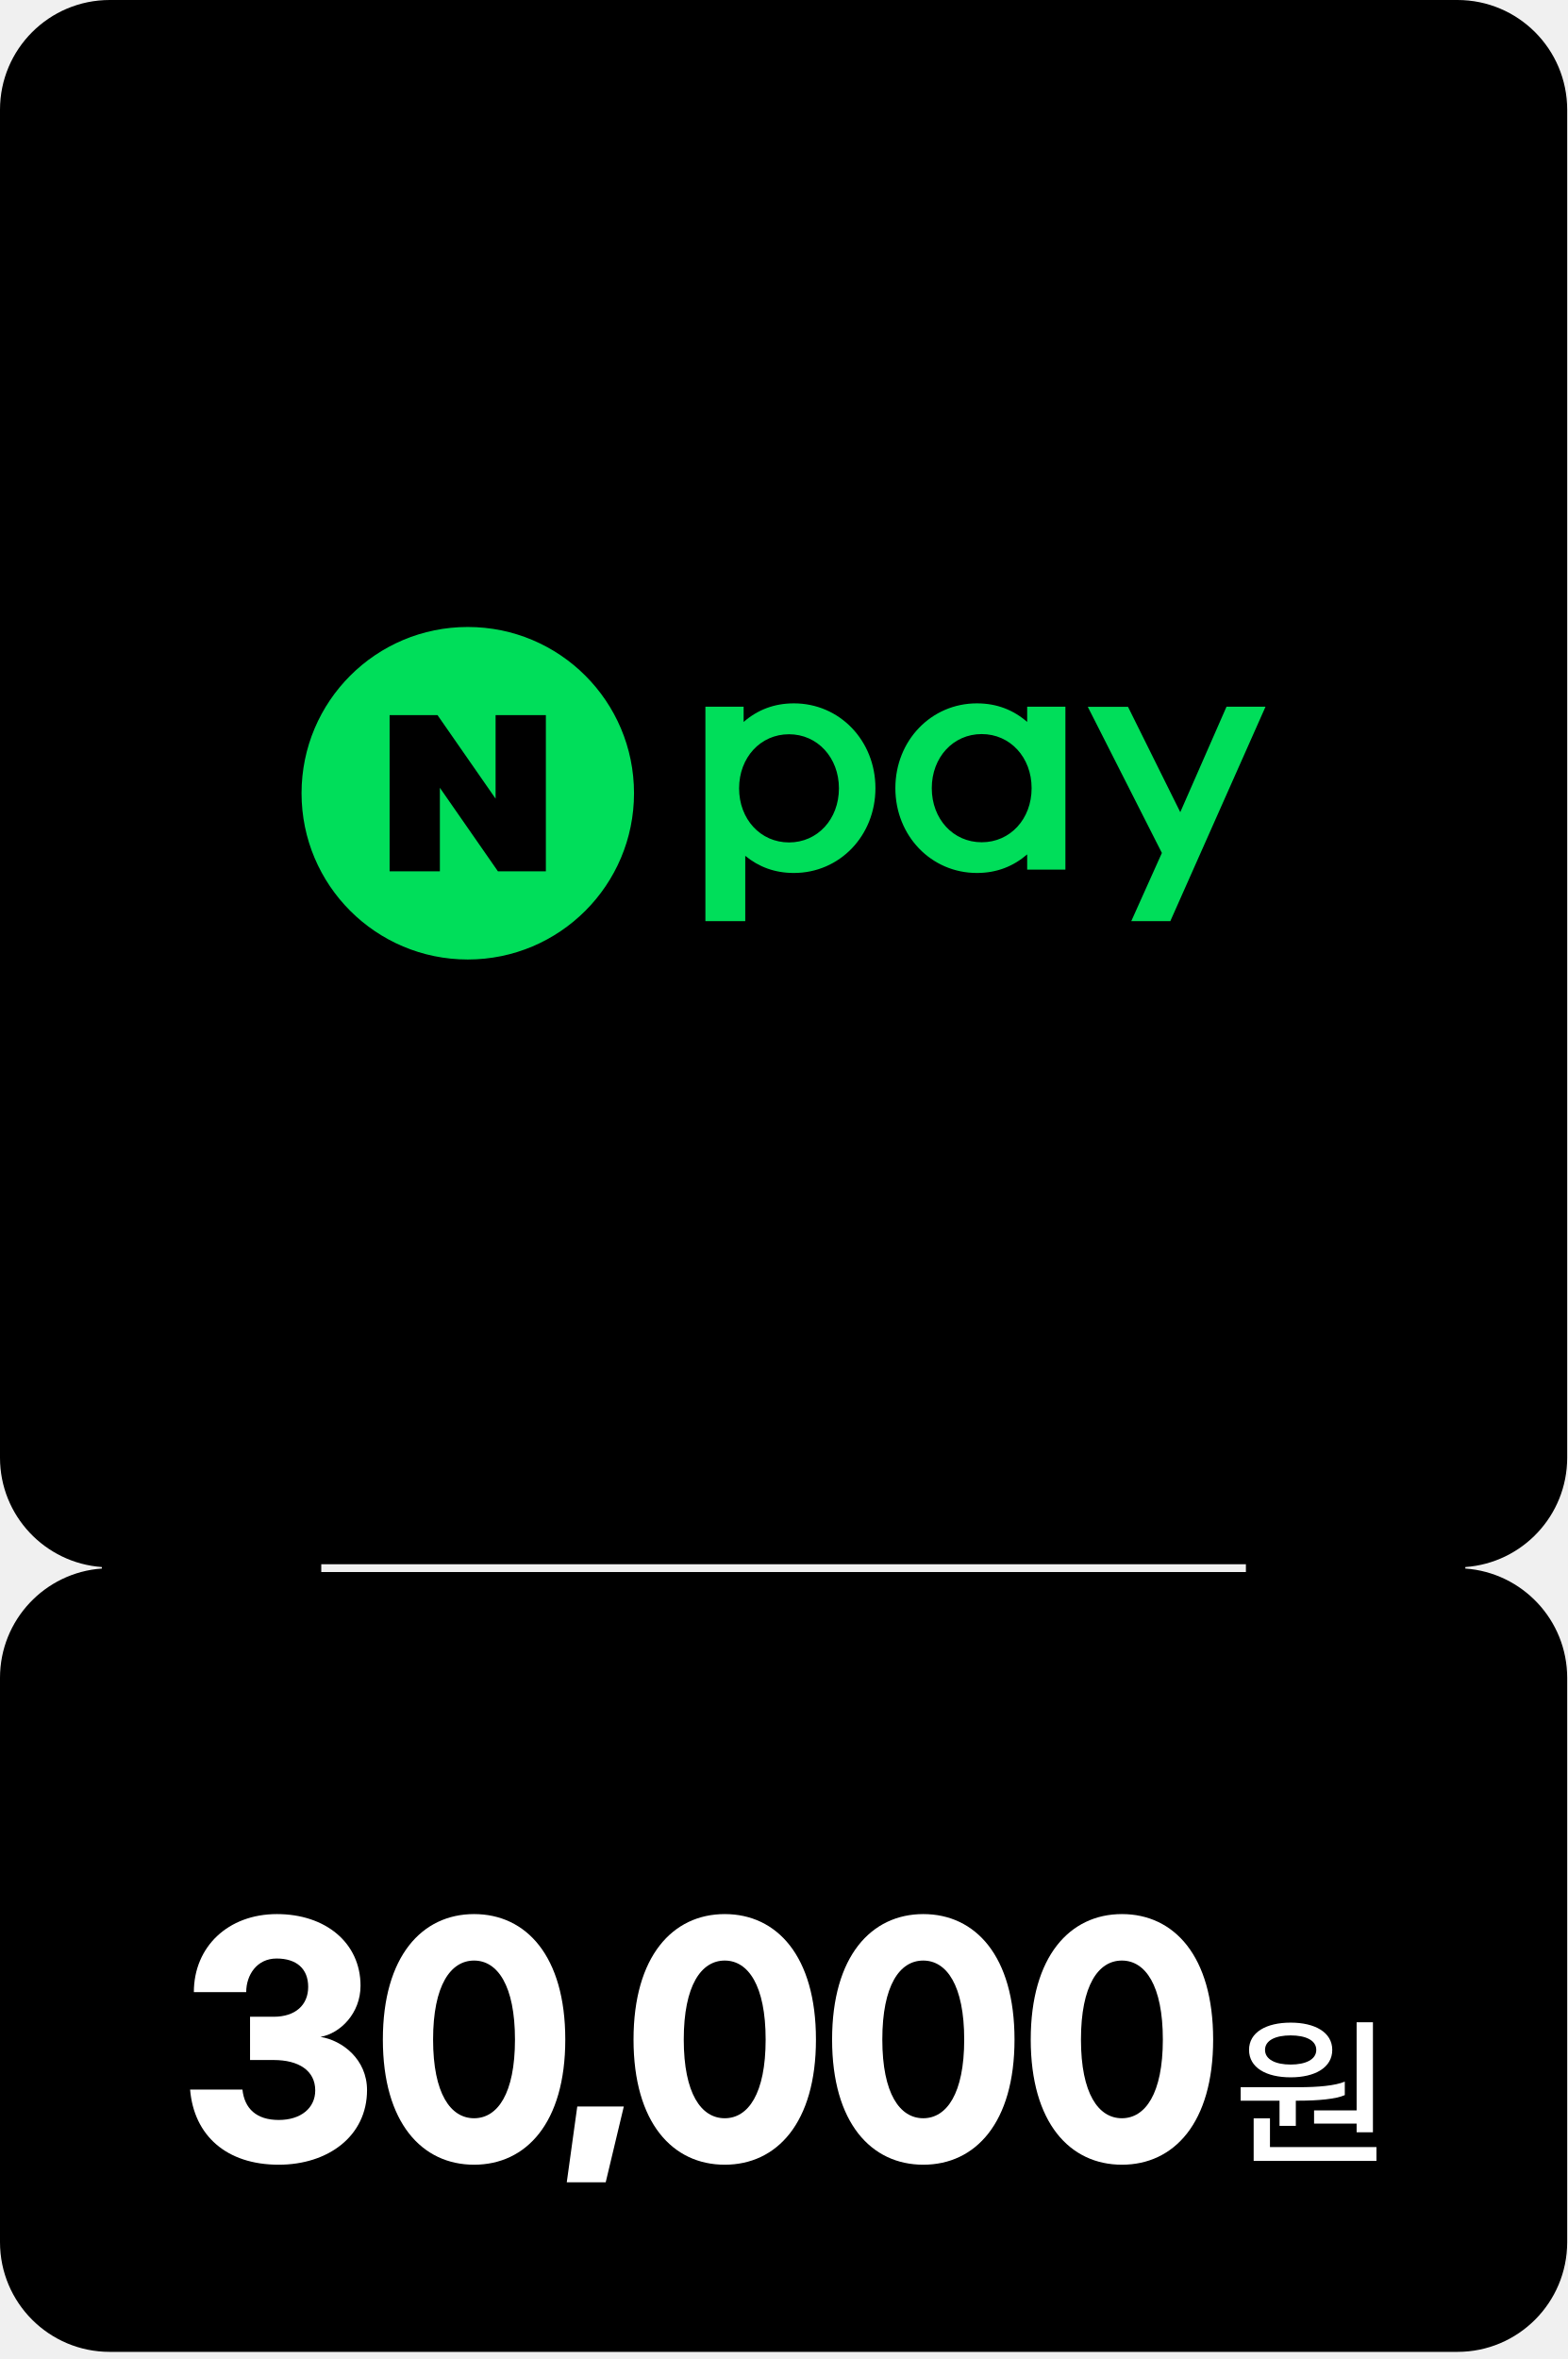
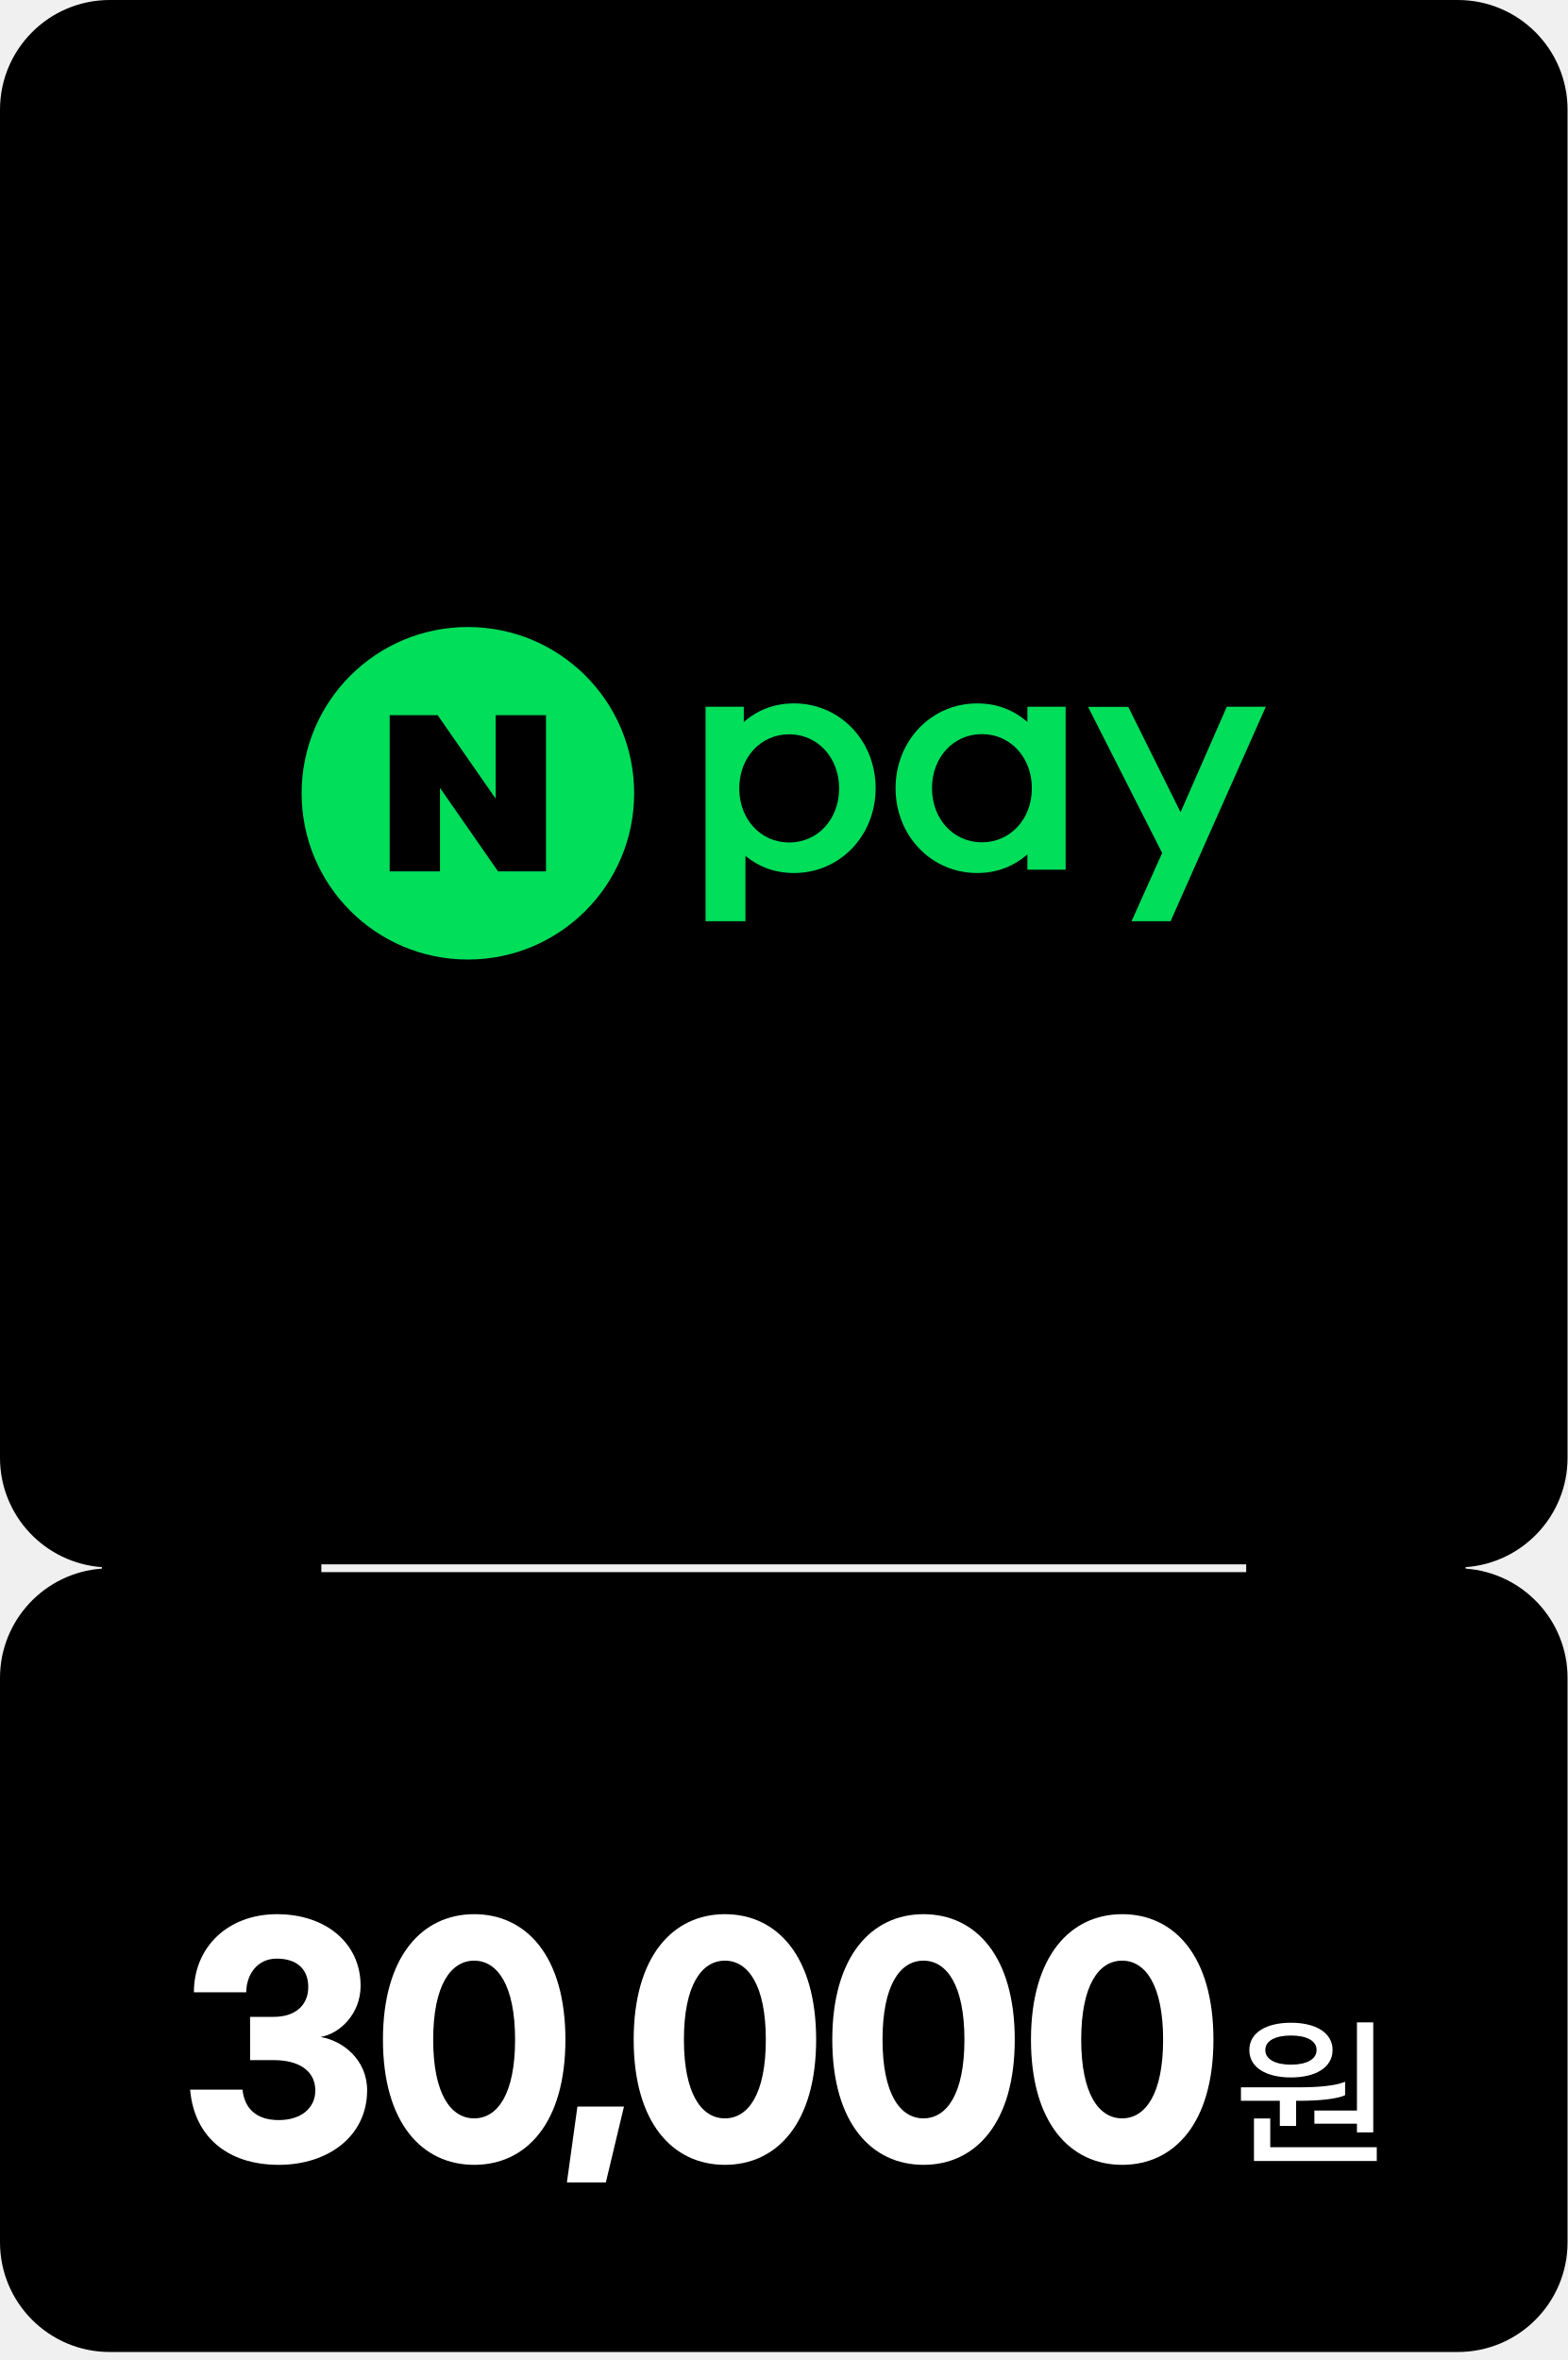
- <svg xmlns="http://www.w3.org/2000/svg" width="200" height="301" viewBox="0 0 200 301" fill="none">
-   <path d="M200 186V14C200 6.27 193.73 0 186 0H14C6.27 0 0 6.27 0 14V186C0 193.39 5.74 199.43 13 199.95V200.14C5.74 200.65 0 206.7 0 214.09V286.09C0 293.82 6.27 300.09 14 300.09H186C193.73 300.09 200 293.82 200 286.09V214.09C200 206.7 194.26 200.66 187 200.14V199.95C194.26 199.44 200 193.39 200 186ZM41 199.59H159V200.59H41V199.59Z" fill="black" />
-   <path d="M156.52 90.185L150.624 103.631L143.953 90.185H138.82L148.277 108.833L144.369 117.538H149.352L161.503 90.174H156.52V90.185ZM135.965 110.96H131.086V109.018C129.329 110.532 127.225 111.388 124.67 111.388C118.831 111.388 114.265 106.636 114.265 100.567C114.265 94.498 118.831 89.746 124.67 89.746C127.213 89.746 129.329 90.59 131.086 92.116V90.174H135.965V110.96ZM131.652 100.567C131.652 96.648 128.924 93.665 125.282 93.665C121.641 93.665 118.912 96.636 118.912 100.567C118.912 104.498 121.641 107.469 125.282 107.469C128.924 107.469 131.652 104.498 131.652 100.567ZM90.022 117.538H95.108V109.203C96.831 110.613 98.866 111.388 101.316 111.388C107.155 111.388 111.721 106.636 111.721 100.567C111.721 94.498 107.155 89.746 101.316 89.746C98.773 89.746 96.657 90.59 94.9 92.116V90.174H90.022V117.538ZM100.692 93.688C104.311 93.688 107.062 96.659 107.062 100.59C107.062 104.521 104.334 107.492 100.692 107.492C97.05 107.492 94.322 104.521 94.322 100.59C94.322 96.659 97.05 93.688 100.692 93.688Z" fill="#00DE5A" />
-   <path d="M80.912 101.214C80.912 112.925 71.42 122.429 59.697 122.429C47.974 122.429 38.483 112.937 38.483 101.214C38.483 89.492 47.974 80 59.697 80C71.42 80 80.912 89.492 80.912 101.214ZM63.246 91.249V101.908L55.836 91.249H49.72V111.18H56.136V100.521L63.547 111.18H69.663V91.249H63.246Z" fill="#00DE5A" />
-   <path d="M46.01 253.37C46.01 256.88 43.44 259.45 40.9 259.9C43.7 260.35 46.84 262.77 46.84 266.69C46.84 272.55 41.88 276.21 35.57 276.21C28.89 276.21 24.75 272.48 24.26 266.62H30.94C31.2 269.05 32.73 270.5 35.57 270.5C38.41 270.5 40.23 268.97 40.23 266.73C40.23 264.19 38.1 262.85 34.93 262.85H31.91V257.33H34.93C37.69 257.33 39.33 255.84 39.33 253.52C39.33 251.2 37.84 249.9 35.3 249.9C32.76 249.9 31.42 252.03 31.42 254.19H24.74C24.74 248.4 29.11 244.23 35.34 244.23C41.57 244.23 46.01 247.92 46.01 253.37Z" fill="white" />
-   <path d="M72.14 260.24C72.14 270.88 67.14 276.21 60.5 276.21C53.86 276.21 48.86 270.87 48.86 260.24C48.86 249.61 53.86 244.23 60.5 244.23C67.14 244.23 72.14 249.57 72.14 260.24ZM55.27 260.24C55.27 267.15 57.51 270.28 60.5 270.28C63.49 270.28 65.72 267.15 65.72 260.24C65.72 253.33 63.48 250.16 60.5 250.16C57.52 250.16 55.27 253.3 55.27 260.24Z" fill="white" />
-   <path d="M72.33 278.45L73.67 268.78H79.61L77.3 278.45H72.33Z" fill="white" />
-   <path d="M104.13 260.24C104.13 270.88 99.13 276.21 92.49 276.21C85.85 276.21 80.85 270.87 80.85 260.24C80.85 249.61 85.85 244.23 92.49 244.23C99.13 244.23 104.13 249.57 104.13 260.24ZM87.26 260.24C87.26 267.15 89.5 270.28 92.49 270.28C95.48 270.28 97.71 267.15 97.71 260.24C97.71 253.33 95.47 250.16 92.49 250.16C89.51 250.16 87.26 253.3 87.26 260.24Z" fill="white" />
-   <path d="M129.47 260.24C129.47 270.88 124.47 276.21 117.83 276.21C111.19 276.21 106.19 270.87 106.19 260.24C106.19 249.61 111.19 244.23 117.83 244.23C124.47 244.23 129.47 249.57 129.47 260.24ZM112.6 260.24C112.6 267.15 114.84 270.28 117.82 270.28C120.8 270.28 123.05 267.15 123.05 260.24C123.05 253.33 120.81 250.16 117.82 250.16C114.83 250.16 112.6 253.3 112.6 260.24Z" fill="white" />
-   <path d="M154.82 260.24C154.82 270.88 149.82 276.21 143.18 276.21C136.54 276.21 131.54 270.87 131.54 260.24C131.54 249.61 136.54 244.23 143.18 244.23C149.82 244.23 154.82 249.57 154.82 260.24ZM137.95 260.24C137.95 267.15 140.19 270.28 143.17 270.28C146.15 270.28 148.4 267.15 148.4 260.24C148.4 253.33 146.16 250.16 143.17 250.16C140.18 250.16 137.95 253.3 137.95 260.24Z" fill="white" />
-   <path d="M158.33 268.04V266.32H165.74C168.2 266.32 170.38 266.13 171.62 265.61V267.33C170.49 267.83 168.24 268.04 165.68 268.04H165.37V271.25H163.29V268.04H158.33ZM159.4 261.56C159.4 259.31 161.6 258.08 164.71 258.08C167.82 258.08 170.02 259.32 170.02 261.56C170.02 263.8 167.84 265.06 164.71 265.06C161.58 265.06 159.4 263.82 159.4 261.56ZM175.66 273.96V275.72H159.99V270.29H162.07V273.96H175.67H175.66ZM161.44 261.56C161.44 262.8 162.82 263.43 164.71 263.43C166.6 263.43 167.98 262.8 167.98 261.56C167.98 260.32 166.6 259.71 164.71 259.71C162.82 259.71 161.44 260.32 161.44 261.56ZM173.13 269.28V258.03H175.21V272.07H173.13V270.96H167.7V269.28H173.13Z" fill="white" />
+ <svg xmlns="http://www.w3.org/2000/svg" width="180" height="271" viewBox="0 0 180 271" fill="none">
+   <path d="M180 167.4V12.6C180 5.643 174.357 0 167.4 0H12.6C5.643 0 0 5.643 0 12.6V167.4C0 174.051 5.166 179.487 11.7 179.955V180.126C5.166 180.585 0 186.03 0 192.681V257.481C0 264.438 5.643 270.081 12.6 270.081H167.4C174.357 270.081 180 264.438 180 257.481V192.681C180 186.03 174.834 180.594 168.3 180.126V179.955C174.834 179.496 180 174.051 180 167.4ZM36.9 179.631H143.1V180.531H36.9V179.631Z" fill="black" />
+   <path d="M140.868 81.167L135.562 93.267L129.558 81.167H124.938L133.449 97.95L129.933 105.785H134.417L145.353 81.156H140.868V81.167ZM122.368 99.864H117.977V98.116C116.396 99.479 114.502 100.249 112.203 100.249C106.948 100.249 102.838 95.973 102.838 90.51C102.838 85.048 106.948 80.771 112.203 80.771C114.492 80.771 116.396 81.531 117.977 82.904V81.156H122.368V99.864ZM118.487 90.51C118.487 86.983 116.032 84.299 112.754 84.299C109.477 84.299 107.021 86.973 107.021 90.51C107.021 94.048 109.477 96.722 112.754 96.722C116.032 96.722 118.487 94.048 118.487 90.51ZM81.019 105.785H85.598V98.283C87.148 99.552 88.979 100.249 91.185 100.249C96.439 100.249 100.549 95.973 100.549 90.51C100.549 85.048 96.439 80.771 91.185 80.771C88.896 80.771 86.992 81.531 85.41 82.904V81.156H81.019V105.785ZM90.623 84.319C93.88 84.319 96.356 86.993 96.356 90.531C96.356 94.069 93.901 96.743 90.623 96.743C87.346 96.743 84.89 94.069 84.89 90.531C84.89 86.993 87.346 84.319 90.623 84.319Z" fill="#00DE5A" />
+   <path d="M72.82 91.093C72.82 101.633 64.278 110.186 53.728 110.186C43.177 110.186 34.635 101.643 34.635 91.093C34.635 80.542 43.177 72 53.728 72C64.278 72 72.82 80.542 72.82 91.093ZM56.922 82.124V91.717L50.252 82.124H44.748V100.062H50.523V90.469L57.192 100.062H62.697V82.124H56.922Z" fill="#00DE5A" />
+   <path d="M41.409 228.033C41.409 231.192 39.096 233.505 36.81 233.91C39.33 234.315 42.156 236.493 42.156 240.021C42.156 245.295 37.692 248.589 32.013 248.589C26.001 248.589 22.275 245.232 21.834 239.958H27.846C28.08 242.145 29.457 243.45 32.013 243.45C34.569 243.45 36.207 242.073 36.207 240.057C36.207 237.771 34.29 236.565 31.437 236.565H28.719V231.597H31.437C33.921 231.597 35.397 230.256 35.397 228.168C35.397 226.08 34.056 224.91 31.77 224.91C29.484 224.91 28.278 226.827 28.278 228.771H22.266C22.266 223.56 26.199 219.807 31.806 219.807C37.413 219.807 41.409 223.128 41.409 228.033Z" fill="white" />
+   <path d="M64.926 234.216C64.926 243.792 60.426 248.589 54.45 248.589C48.474 248.589 43.974 243.783 43.974 234.216C43.974 224.649 48.474 219.807 54.45 219.807C60.426 219.807 64.926 224.613 64.926 234.216ZM49.743 234.216C49.743 240.435 51.759 243.252 54.45 243.252C57.141 243.252 59.148 240.435 59.148 234.216C59.148 227.997 57.132 225.144 54.45 225.144C51.768 225.144 49.743 227.97 49.743 234.216Z" fill="white" />
+   <path d="M65.097 250.605L66.303 241.902H71.649L69.57 250.605H65.097Z" fill="white" />
+   <path d="M93.717 234.216C93.717 243.792 89.217 248.589 83.241 248.589C77.265 248.589 72.765 243.783 72.765 234.216C72.765 224.649 77.265 219.807 83.241 219.807C89.217 219.807 93.717 224.613 93.717 234.216ZM78.534 234.216C78.534 240.435 80.55 243.252 83.241 243.252C85.932 243.252 87.939 240.435 87.939 234.216C87.939 227.997 85.923 225.144 83.241 225.144C80.559 225.144 78.534 227.97 78.534 234.216Z" fill="white" />
+   <path d="M116.523 234.216C116.523 243.792 112.023 248.589 106.047 248.589C100.071 248.589 95.571 243.783 95.571 234.216C95.571 224.649 100.071 219.807 106.047 219.807C112.023 219.807 116.523 224.613 116.523 234.216ZM101.34 234.216C101.34 240.435 103.356 243.252 106.038 243.252C108.72 243.252 110.745 240.435 110.745 234.216C110.745 227.997 108.729 225.144 106.038 225.144C103.347 225.144 101.34 227.97 101.34 234.216Z" fill="white" />
+   <path d="M139.338 234.216C139.338 243.792 134.838 248.589 128.862 248.589C122.886 248.589 118.386 243.783 118.386 234.216C118.386 224.649 122.886 219.807 128.862 219.807C134.838 219.807 139.338 224.613 139.338 234.216ZM124.155 234.216C124.155 240.435 126.171 243.252 128.853 243.252C131.535 243.252 133.56 240.435 133.56 234.216C133.56 227.997 131.544 225.144 128.853 225.144C126.162 225.144 124.155 227.97 124.155 234.216Z" fill="white" />
+   <path d="M142.497 241.236V239.688H149.166C151.38 239.688 153.342 239.517 154.458 239.049V240.597C153.441 241.047 151.416 241.236 149.112 241.236H148.833V244.125H146.961V241.236H142.497ZM143.46 235.404C143.46 233.379 145.44 232.272 148.239 232.272C151.038 232.272 153.018 233.388 153.018 235.404C153.018 237.42 151.056 238.554 148.239 238.554C145.422 238.554 143.46 237.438 143.46 235.404ZM158.094 246.564V248.148H143.991V243.261H145.863V246.564H158.103H158.094ZM145.296 235.404C145.296 236.52 146.538 237.087 148.239 237.087C149.94 237.087 151.182 236.52 151.182 235.404C151.182 234.288 149.94 233.739 148.239 233.739C146.538 233.739 145.296 234.288 145.296 235.404ZM155.817 242.352V232.227H157.689V244.863H155.817V243.864H150.93V242.352H155.817Z" fill="white" />
</svg>
